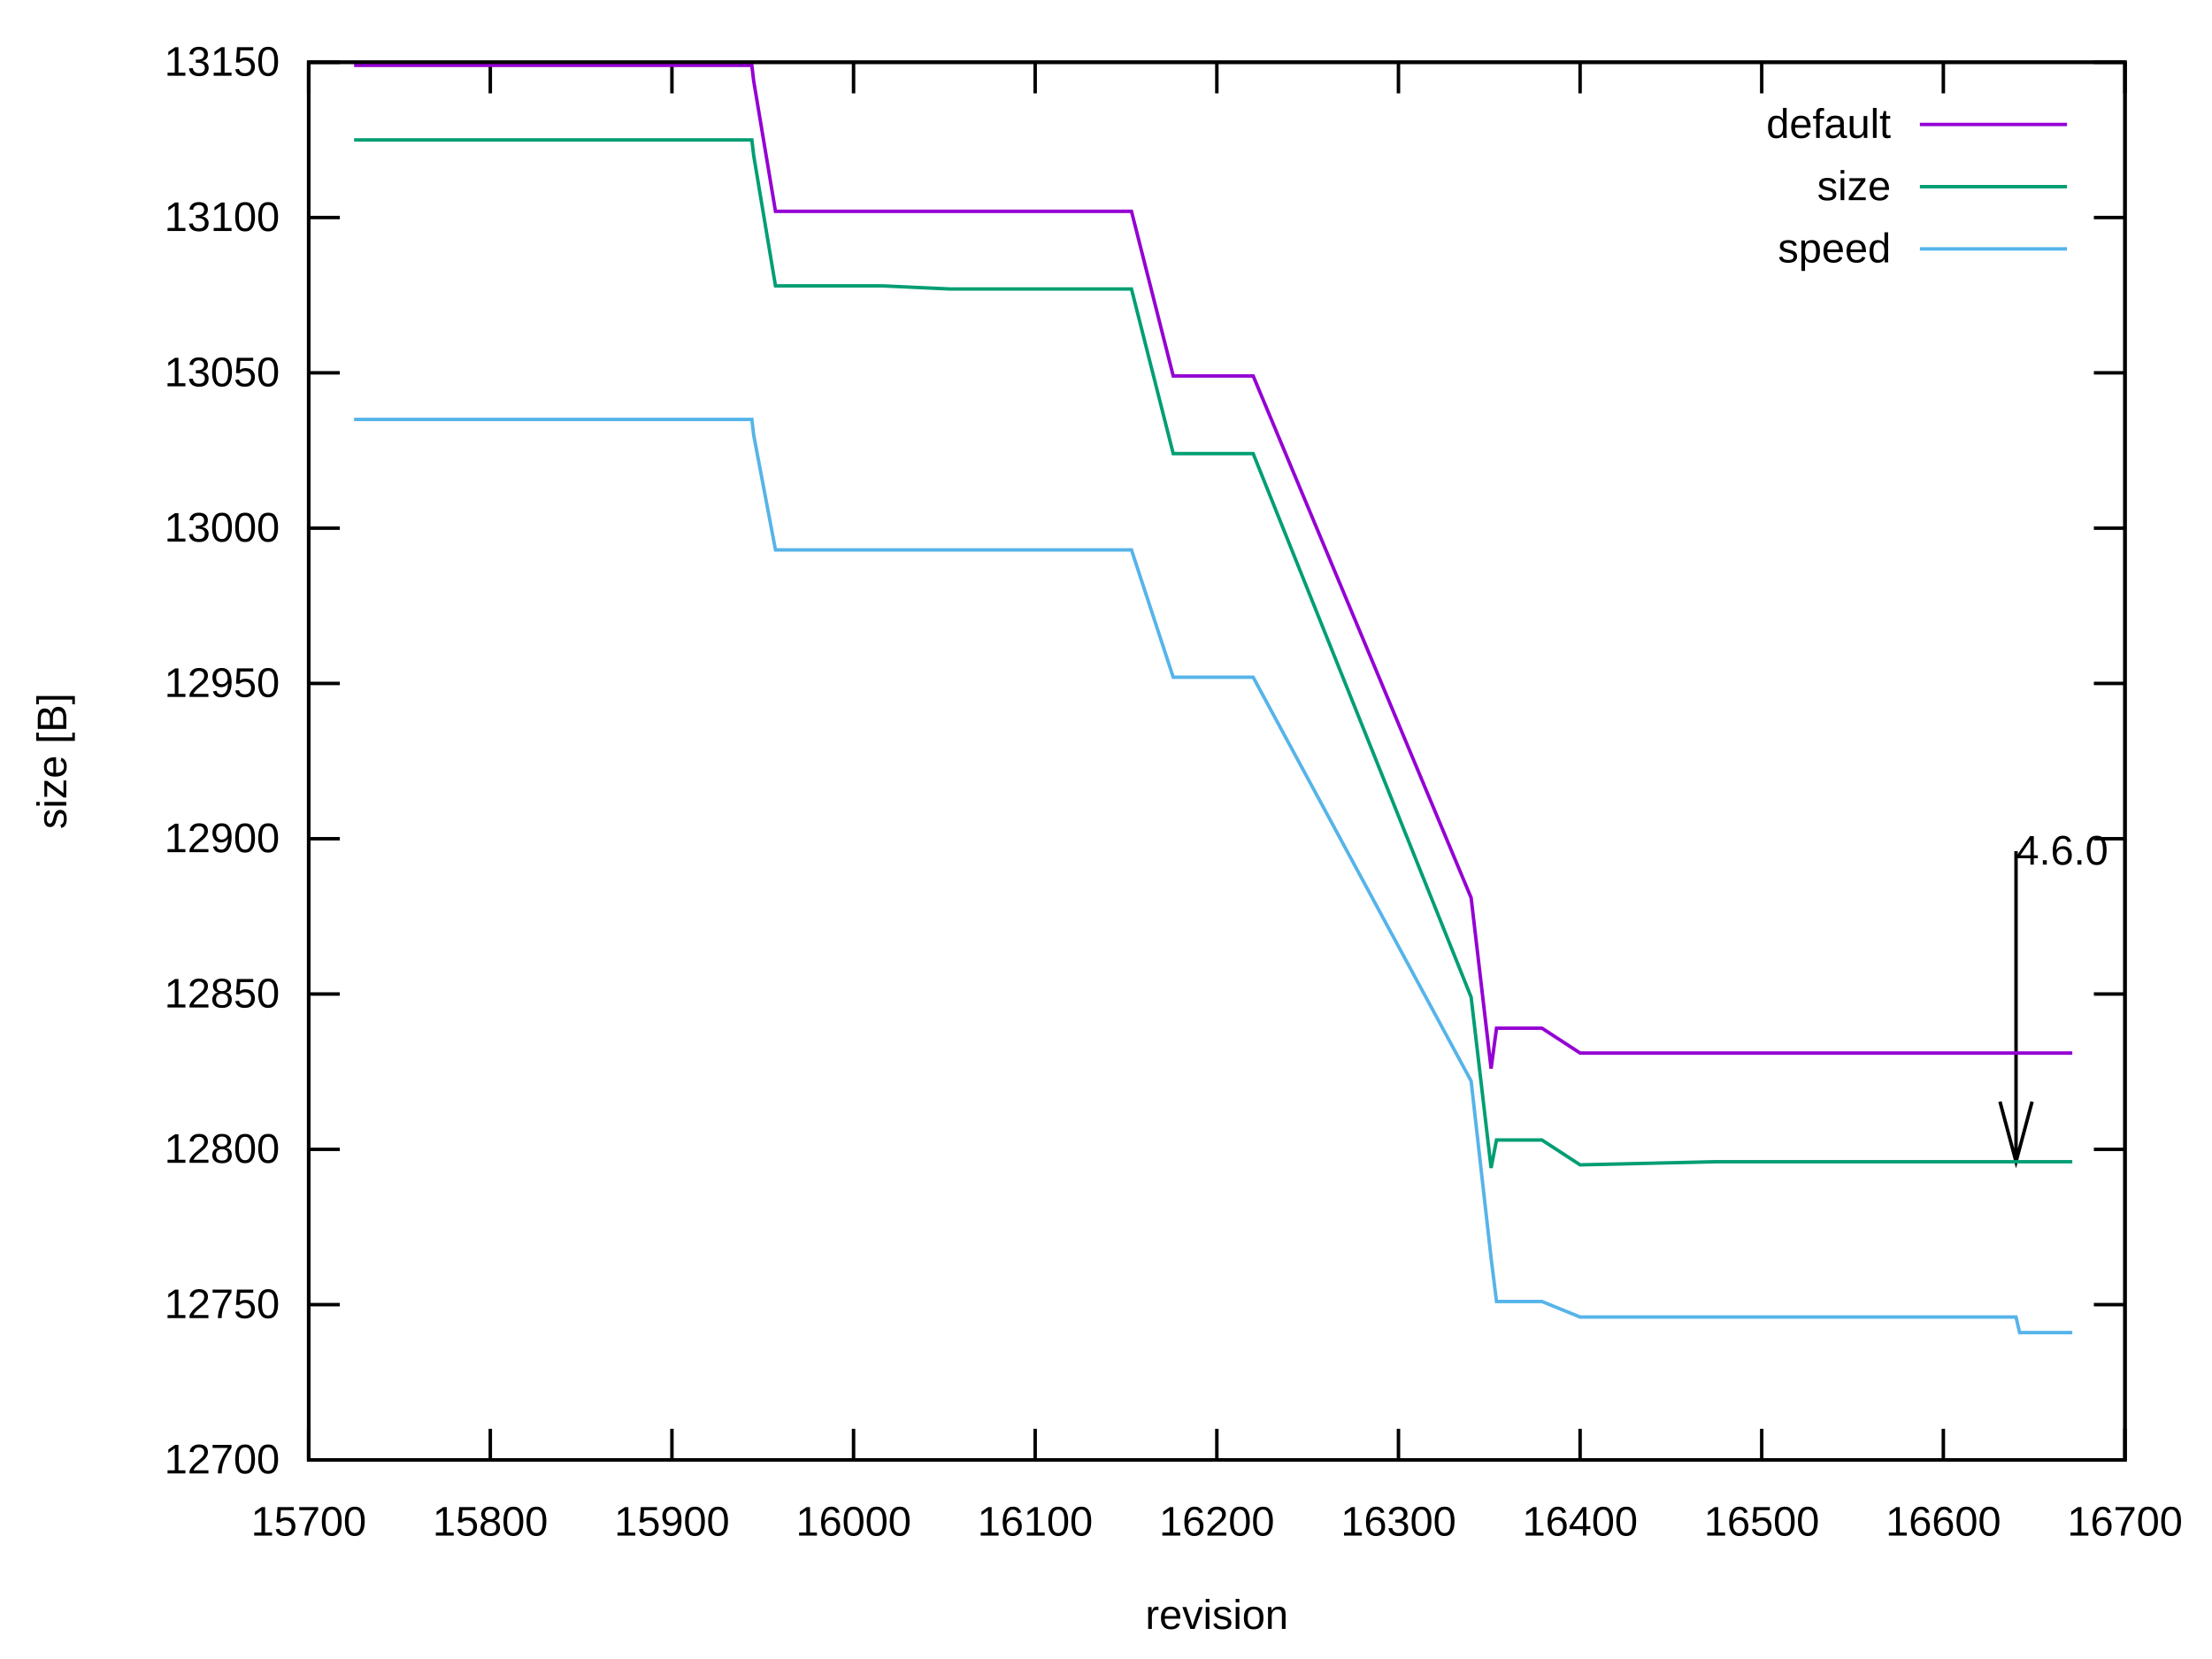
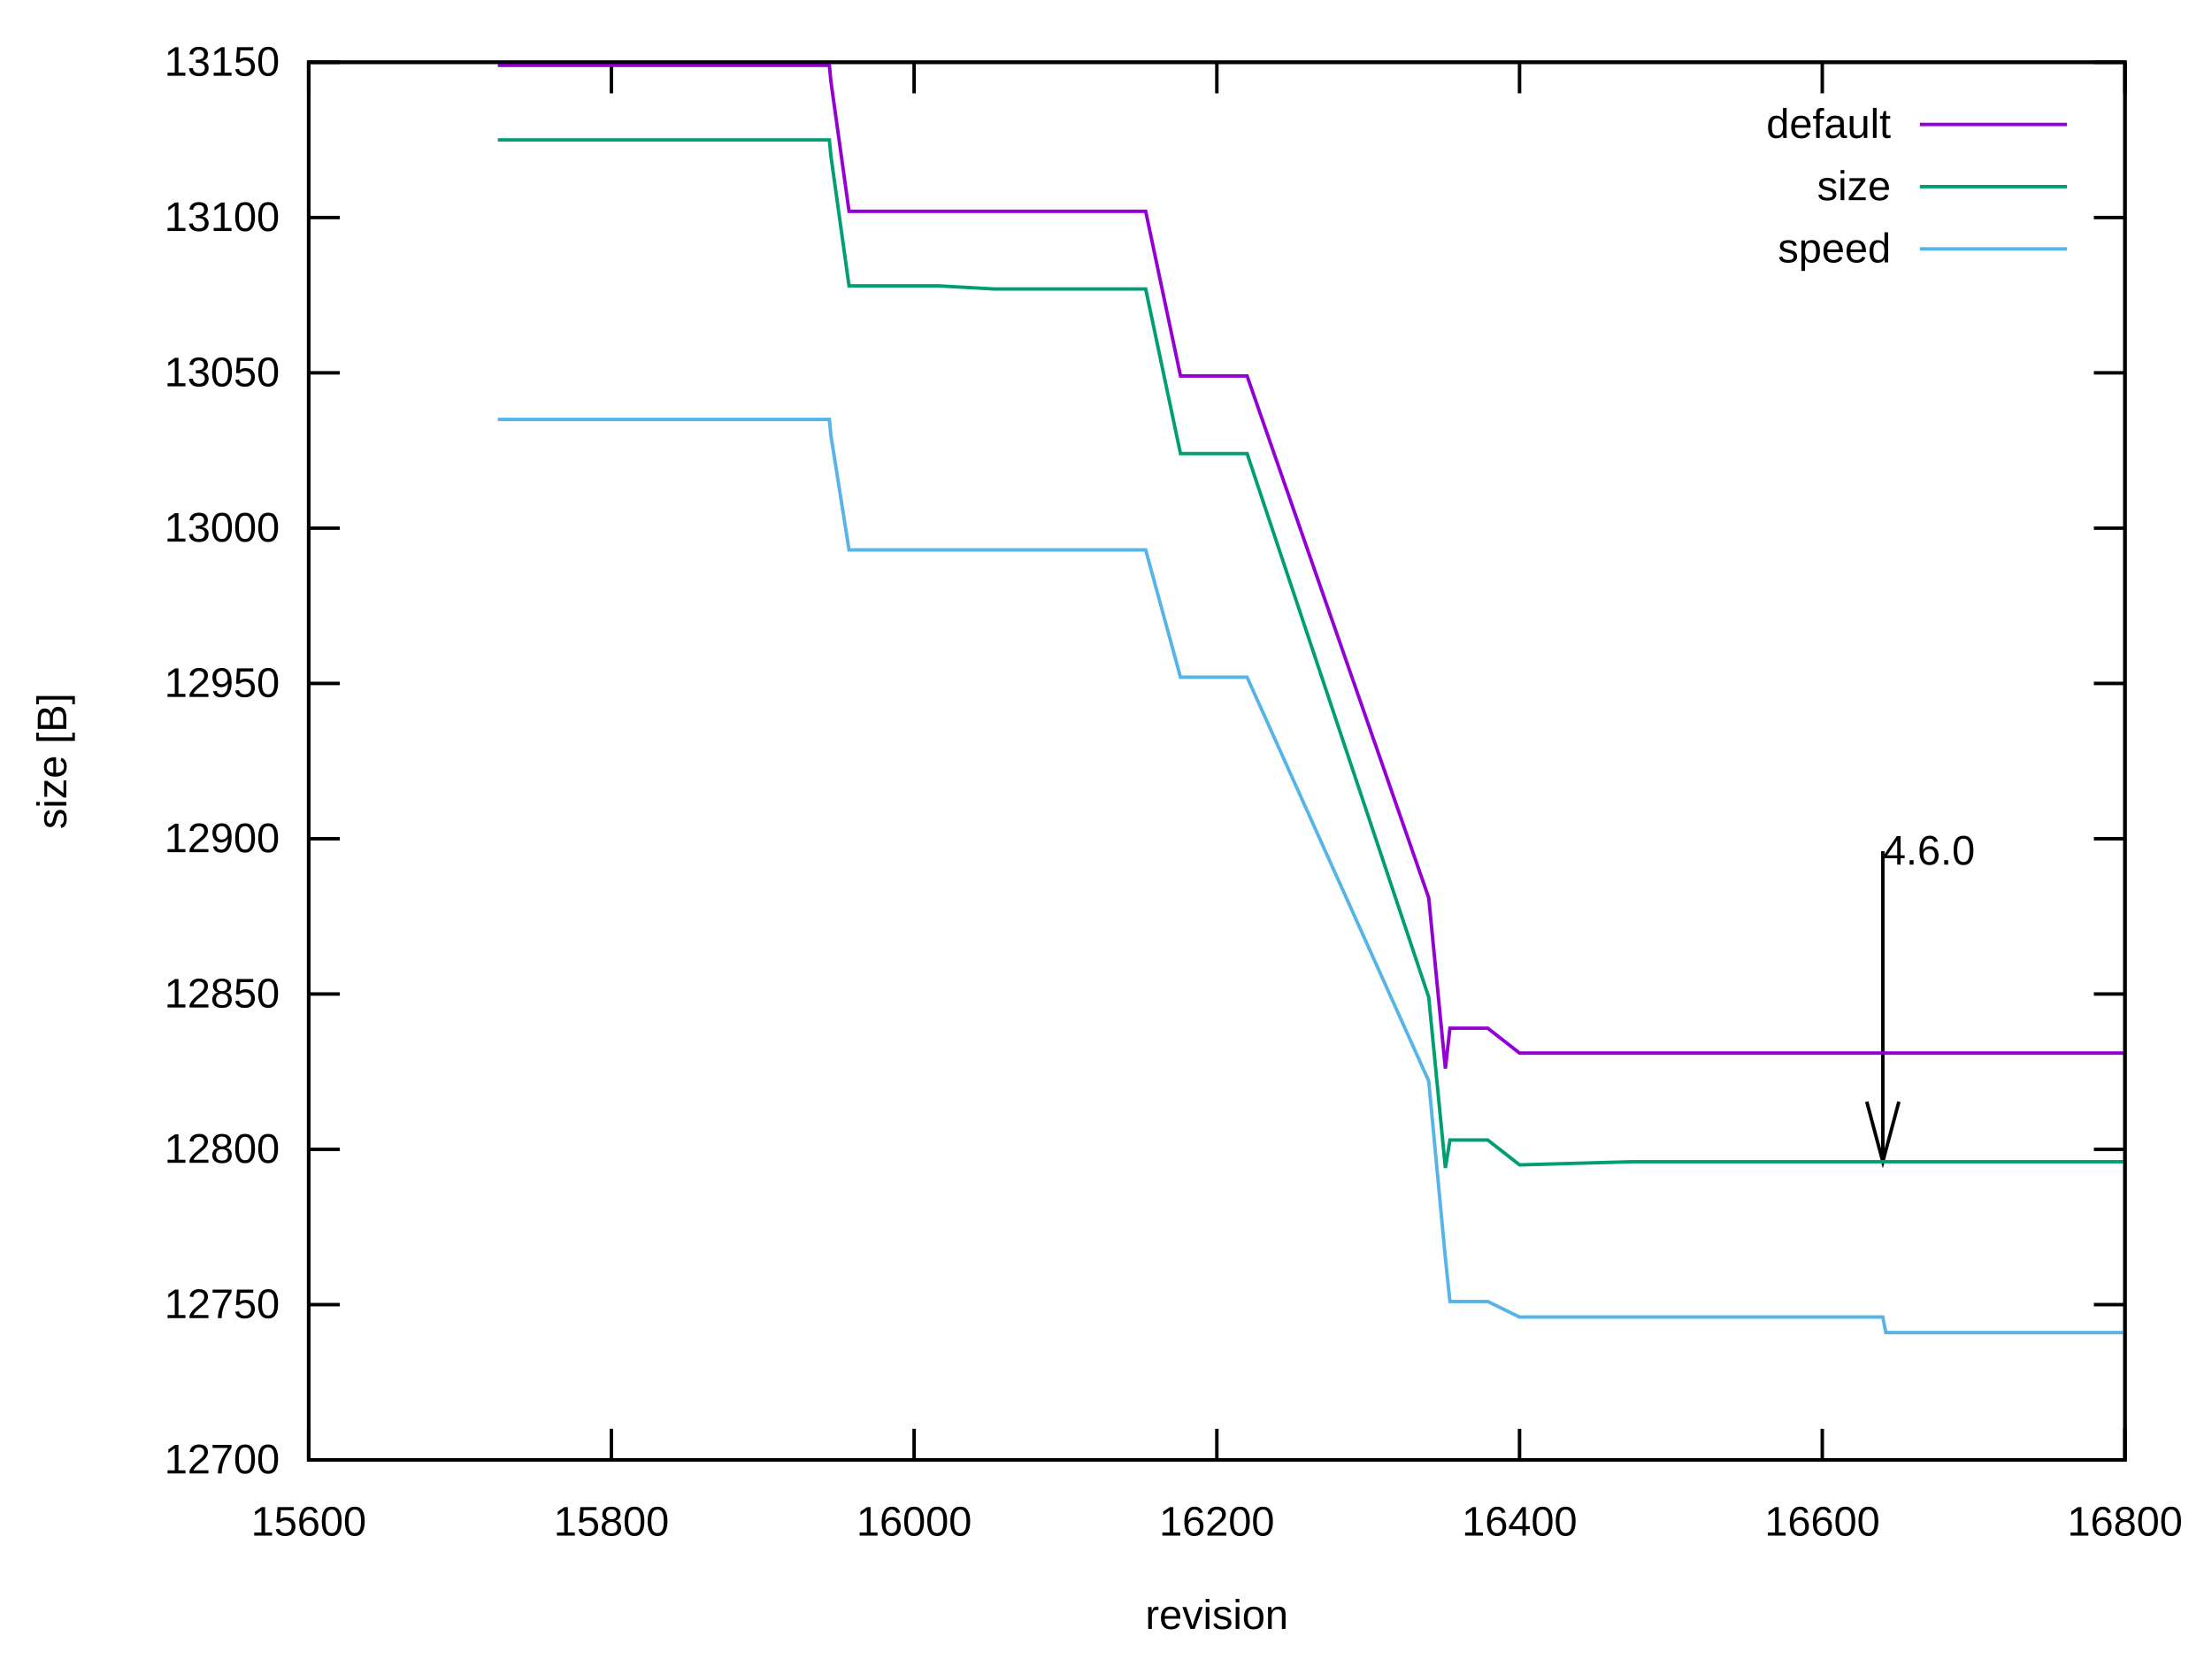
<svg xmlns="http://www.w3.org/2000/svg" xmlns:xlink="http://www.w3.org/1999/xlink" width="640" height="480" viewBox="0 0 640 480">
  <g id="gnuplot_canvas">
    <rect x="0" y="0" width="640" height="480" fill="none" />
    <defs>
      <circle id="gpDot" r="0.5" stroke-width="0.5" stroke="currentColor" />
      <path id="gpPt0" stroke-width="0.222" stroke="currentColor" d="M-1,0 h2 M0,-1 v2" />
      <path id="gpPt1" stroke-width="0.222" stroke="currentColor" d="M-1,-1 L1,1 M1,-1 L-1,1" />
      <path id="gpPt2" stroke-width="0.222" stroke="currentColor" d="M-1,0 L1,0 M0,-1 L0,1 M-1,-1 L1,1 M-1,1 L1,-1" />
      <rect id="gpPt3" stroke-width="0.222" stroke="currentColor" x="-1" y="-1" width="2" height="2" />
      <rect id="gpPt4" stroke-width="0.222" stroke="currentColor" fill="currentColor" x="-1" y="-1" width="2" height="2" />
      <circle id="gpPt5" stroke-width="0.222" stroke="currentColor" cx="0" cy="0" r="1" />
      <use xlink:href="#gpPt5" id="gpPt6" fill="currentColor" stroke="none" />
      <path id="gpPt7" stroke-width="0.222" stroke="currentColor" d="M0,-1.33 L-1.33,0.67 L1.33,0.67 z" />
      <use xlink:href="#gpPt7" id="gpPt8" fill="currentColor" stroke="none" />
      <use xlink:href="#gpPt7" id="gpPt9" stroke="currentColor" transform="rotate(180)" />
      <use xlink:href="#gpPt9" id="gpPt10" fill="currentColor" stroke="none" />
      <use xlink:href="#gpPt3" id="gpPt11" stroke="currentColor" transform="rotate(45)" />
      <use xlink:href="#gpPt11" id="gpPt12" fill="currentColor" stroke="none" />
      <path id="gpPt13" stroke-width="0.222" stroke="currentColor" d="M0,1.330 L1.265,0.411 L0.782,-1.067 L-0.782,-1.076 L-1.265,0.411 z" />
      <use xlink:href="#gpPt13" id="gpPt14" fill="currentColor" stroke="none" />
      <filter id="textbox" filterUnits="objectBoundingBox" x="0" y="0" height="1" width="1">
        <feFlood flood-color="white" flood-opacity="1" result="bgnd" />
        <feComposite in="SourceGraphic" in2="bgnd" operator="atop" />
      </filter>
      <filter id="greybox" filterUnits="objectBoundingBox" x="0" y="0" height="1" width="1">
        <feFlood flood-color="lightgrey" flood-opacity="1" result="grey" />
        <feComposite in="SourceGraphic" in2="grey" operator="atop" />
      </filter>
    </defs>
    <g fill="none" color="white" stroke="currentColor" stroke-width="1.00" stroke-linecap="butt" stroke-linejoin="miter">
</g>
    <g fill="none" color="black" stroke="currentColor" stroke-width="1.00" stroke-linecap="butt" stroke-linejoin="miter">
      <path stroke="black" d="M89.31,422.40 L98.31,422.40 M614.82,422.40 L605.82,422.40  " />
      <g transform="translate(80.92,426.30)" stroke="none" fill="black" font-family="Arial" font-size="12.00" text-anchor="end">
        <text>
          <tspan font-family="Arial"> 12700</tspan>
        </text>
      </g>
    </g>
    <g fill="none" color="black" stroke="currentColor" stroke-width="1.00" stroke-linecap="butt" stroke-linejoin="miter">
      <path stroke="black" d="M89.31,377.47 L98.31,377.47 M614.82,377.47 L605.82,377.47  " />
      <g transform="translate(80.92,381.37)" stroke="none" fill="black" font-family="Arial" font-size="12.00" text-anchor="end">
        <text>
          <tspan font-family="Arial"> 12750</tspan>
        </text>
      </g>
    </g>
    <g fill="none" color="black" stroke="currentColor" stroke-width="1.00" stroke-linecap="butt" stroke-linejoin="miter">
      <path stroke="black" d="M89.31,332.54 L98.31,332.54 M614.82,332.54 L605.82,332.54  " />
      <g transform="translate(80.92,336.44)" stroke="none" fill="black" font-family="Arial" font-size="12.00" text-anchor="end">
        <text>
          <tspan font-family="Arial"> 12800</tspan>
        </text>
      </g>
    </g>
    <g fill="none" color="black" stroke="currentColor" stroke-width="1.00" stroke-linecap="butt" stroke-linejoin="miter">
      <path stroke="black" d="M89.31,287.60 L98.31,287.60 M614.82,287.60 L605.82,287.60  " />
      <g transform="translate(80.92,291.50)" stroke="none" fill="black" font-family="Arial" font-size="12.00" text-anchor="end">
        <text>
          <tspan font-family="Arial"> 12850</tspan>
        </text>
      </g>
    </g>
    <g fill="none" color="black" stroke="currentColor" stroke-width="1.00" stroke-linecap="butt" stroke-linejoin="miter">
      <path stroke="black" d="M89.31,242.67 L98.31,242.67 M614.82,242.67 L605.82,242.67  " />
      <g transform="translate(80.92,246.57)" stroke="none" fill="black" font-family="Arial" font-size="12.00" text-anchor="end">
        <text>
          <tspan font-family="Arial"> 12900</tspan>
        </text>
      </g>
    </g>
    <g fill="none" color="black" stroke="currentColor" stroke-width="1.00" stroke-linecap="butt" stroke-linejoin="miter">
      <path stroke="black" d="M89.31,197.74 L98.31,197.74 M614.82,197.74 L605.82,197.74  " />
      <g transform="translate(80.92,201.64)" stroke="none" fill="black" font-family="Arial" font-size="12.00" text-anchor="end">
        <text>
          <tspan font-family="Arial"> 12950</tspan>
        </text>
      </g>
    </g>
    <g fill="none" color="black" stroke="currentColor" stroke-width="1.00" stroke-linecap="butt" stroke-linejoin="miter">
      <path stroke="black" d="M89.31,152.81 L98.31,152.81 M614.82,152.81 L605.82,152.81  " />
      <g transform="translate(80.92,156.71)" stroke="none" fill="black" font-family="Arial" font-size="12.00" text-anchor="end">
        <text>
          <tspan font-family="Arial"> 13000</tspan>
        </text>
      </g>
    </g>
    <g fill="none" color="black" stroke="currentColor" stroke-width="1.00" stroke-linecap="butt" stroke-linejoin="miter">
      <path stroke="black" d="M89.31,107.87 L98.31,107.87 M614.82,107.87 L605.82,107.87  " />
      <g transform="translate(80.92,111.77)" stroke="none" fill="black" font-family="Arial" font-size="12.00" text-anchor="end">
        <text>
          <tspan font-family="Arial"> 13050</tspan>
        </text>
      </g>
    </g>
    <g fill="none" color="black" stroke="currentColor" stroke-width="1.00" stroke-linecap="butt" stroke-linejoin="miter">
      <path stroke="black" d="M89.31,62.94 L98.31,62.94 M614.82,62.94 L605.82,62.94  " />
      <g transform="translate(80.92,66.84)" stroke="none" fill="black" font-family="Arial" font-size="12.00" text-anchor="end">
        <text>
          <tspan font-family="Arial"> 13100</tspan>
        </text>
      </g>
    </g>
    <g fill="none" color="black" stroke="currentColor" stroke-width="1.00" stroke-linecap="butt" stroke-linejoin="miter">
      <path stroke="black" d="M89.31,18.01 L98.31,18.01 M614.82,18.01 L605.82,18.01  " />
      <g transform="translate(80.92,21.91)" stroke="none" fill="black" font-family="Arial" font-size="12.00" text-anchor="end">
        <text>
          <tspan font-family="Arial"> 13150</tspan>
        </text>
      </g>
    </g>
    <g fill="none" color="black" stroke="currentColor" stroke-width="1.00" stroke-linecap="butt" stroke-linejoin="miter">
      <path stroke="black" d="M89.31,422.40 L89.31,413.40 M89.31,18.01 L89.31,27.01  " />
      <g transform="translate(89.31,444.30)" stroke="none" fill="black" font-family="Arial" font-size="12.00" text-anchor="middle">
        <text>
-           <tspan font-family="Arial"> 15700</tspan>
-         </text>
-       </g>
-     </g>
-     <g fill="none" color="black" stroke="currentColor" stroke-width="1.00" stroke-linecap="butt" stroke-linejoin="miter">
-       <path stroke="black" d="M141.86,422.40 L141.86,413.40 M141.86,18.01 L141.86,27.01  " />
-       <g transform="translate(141.86,444.30)" stroke="none" fill="black" font-family="Arial" font-size="12.00" text-anchor="middle">
+           <tspan font-family="Arial"> 15600</tspan>
+         </text>
+       </g>
+     </g>
+     <g fill="none" color="black" stroke="currentColor" stroke-width="1.00" stroke-linecap="butt" stroke-linejoin="miter">
+       <path stroke="black" d="M176.90,422.40 L176.90,413.40 M176.90,18.01 L176.90,27.01  " />
+       <g transform="translate(176.90,444.30)" stroke="none" fill="black" font-family="Arial" font-size="12.00" text-anchor="middle">
        <text>
          <tspan font-family="Arial"> 15800</tspan>
        </text>
      </g>
    </g>
    <g fill="none" color="black" stroke="currentColor" stroke-width="1.00" stroke-linecap="butt" stroke-linejoin="miter">
-       <path stroke="black" d="M194.41,422.40 L194.41,413.40 M194.41,18.01 L194.41,27.01  " />
-       <g transform="translate(194.41,444.30)" stroke="none" fill="black" font-family="Arial" font-size="12.00" text-anchor="middle">
-         <text>
-           <tspan font-family="Arial"> 15900</tspan>
-         </text>
-       </g>
-     </g>
-     <g fill="none" color="black" stroke="currentColor" stroke-width="1.00" stroke-linecap="butt" stroke-linejoin="miter">
-       <path stroke="black" d="M246.96,422.40 L246.96,413.40 M246.96,18.01 L246.96,27.01  " />
-       <g transform="translate(246.96,444.30)" stroke="none" fill="black" font-family="Arial" font-size="12.00" text-anchor="middle">
+       <path stroke="black" d="M264.48,422.40 L264.48,413.40 M264.48,18.01 L264.48,27.01  " />
+       <g transform="translate(264.48,444.30)" stroke="none" fill="black" font-family="Arial" font-size="12.00" text-anchor="middle">
        <text>
          <tspan font-family="Arial"> 16000</tspan>
-         </text>
-       </g>
-     </g>
-     <g fill="none" color="black" stroke="currentColor" stroke-width="1.00" stroke-linecap="butt" stroke-linejoin="miter">
-       <path stroke="black" d="M299.51,422.40 L299.51,413.40 M299.51,18.01 L299.51,27.01  " />
-       <g transform="translate(299.51,444.30)" stroke="none" fill="black" font-family="Arial" font-size="12.00" text-anchor="middle">
-         <text>
-           <tspan font-family="Arial"> 16100</tspan>
        </text>
      </g>
    </g>
    <g fill="none" color="black" stroke="currentColor" stroke-width="1.00" stroke-linecap="butt" stroke-linejoin="miter">
      <path stroke="black" d="M352.07,422.40 L352.07,413.40 M352.07,18.01 L352.07,27.01  " />
      <g transform="translate(352.07,444.30)" stroke="none" fill="black" font-family="Arial" font-size="12.00" text-anchor="middle">
        <text>
          <tspan font-family="Arial"> 16200</tspan>
        </text>
      </g>
    </g>
    <g fill="none" color="black" stroke="currentColor" stroke-width="1.00" stroke-linecap="butt" stroke-linejoin="miter">
-       <path stroke="black" d="M404.62,422.40 L404.62,413.40 M404.62,18.01 L404.62,27.01  " />
-       <g transform="translate(404.62,444.30)" stroke="none" fill="black" font-family="Arial" font-size="12.00" text-anchor="middle">
-         <text>
-           <tspan font-family="Arial"> 16300</tspan>
-         </text>
-       </g>
-     </g>
-     <g fill="none" color="black" stroke="currentColor" stroke-width="1.00" stroke-linecap="butt" stroke-linejoin="miter">
-       <path stroke="black" d="M457.17,422.40 L457.17,413.40 M457.17,18.01 L457.17,27.01  " />
-       <g transform="translate(457.17,444.30)" stroke="none" fill="black" font-family="Arial" font-size="12.00" text-anchor="middle">
+       <path stroke="black" d="M439.65,422.40 L439.65,413.40 M439.65,18.01 L439.65,27.01  " />
+       <g transform="translate(439.65,444.30)" stroke="none" fill="black" font-family="Arial" font-size="12.00" text-anchor="middle">
        <text>
          <tspan font-family="Arial"> 16400</tspan>
        </text>
      </g>
    </g>
    <g fill="none" color="black" stroke="currentColor" stroke-width="1.00" stroke-linecap="butt" stroke-linejoin="miter">
-       <path stroke="black" d="M509.72,422.40 L509.72,413.40 M509.72,18.01 L509.72,27.01  " />
-       <g transform="translate(509.72,444.30)" stroke="none" fill="black" font-family="Arial" font-size="12.00" text-anchor="middle">
-         <text>
-           <tspan font-family="Arial"> 16500</tspan>
-         </text>
-       </g>
-     </g>
-     <g fill="none" color="black" stroke="currentColor" stroke-width="1.00" stroke-linecap="butt" stroke-linejoin="miter">
-       <path stroke="black" d="M562.27,422.40 L562.27,413.40 M562.27,18.01 L562.27,27.01  " />
-       <g transform="translate(562.27,444.30)" stroke="none" fill="black" font-family="Arial" font-size="12.00" text-anchor="middle">
+       <path stroke="black" d="M527.24,422.40 L527.24,413.40 M527.24,18.01 L527.24,27.01  " />
+       <g transform="translate(527.24,444.30)" stroke="none" fill="black" font-family="Arial" font-size="12.00" text-anchor="middle">
        <text>
          <tspan font-family="Arial"> 16600</tspan>
        </text>
      </g>
    </g>
    <g fill="none" color="black" stroke="currentColor" stroke-width="1.00" stroke-linecap="butt" stroke-linejoin="miter">
      <path stroke="black" d="M614.82,422.40 L614.82,413.40 M614.82,18.01 L614.82,27.01  " />
      <g transform="translate(614.82,444.30)" stroke="none" fill="black" font-family="Arial" font-size="12.00" text-anchor="middle">
        <text>
-           <tspan font-family="Arial"> 16700</tspan>
+           <tspan font-family="Arial"> 16800</tspan>
        </text>
      </g>
    </g>
    <g fill="none" color="black" stroke="currentColor" stroke-width="1.00" stroke-linecap="butt" stroke-linejoin="miter">
</g>
    <g fill="none" color="black" stroke="currentColor" stroke-width="1.00" stroke-linecap="butt" stroke-linejoin="miter">
      <path stroke="black" d="M89.31,18.01 L89.31,422.40 L614.82,422.40 L614.82,18.01 L89.31,18.01 Z  " />
-       <g transform="translate(583.29,250.17)" stroke="none" fill="black" font-family="Arial" font-size="12.00" text-anchor="start">
+       <g transform="translate(544.75,250.17)" stroke="none" fill="black" font-family="Arial" font-size="12.00" text-anchor="start">
        <text>
          <tspan font-family="Arial">4.6.0</tspan>
        </text>
      </g>
    </g>
    <g fill="none" color="black" stroke="currentColor" stroke-width="1.00" stroke-linecap="butt" stroke-linejoin="miter">
-       <path stroke="black" d="M578.65,318.74 L583.30,336.12 L587.95,318.74 M583.30,246.26 L583.30,336.12  " />
+       <path stroke="black" d="M540.11,318.74 L544.76,336.12 L549.41,318.74 M544.76,246.26 L544.76,336.12  " />
    </g>
    <g fill="none" color="black" stroke="currentColor" stroke-width="1.00" stroke-linecap="butt" stroke-linejoin="miter">
</g>
    <g id="gnuplot_plot_1">
      <g fill="none" color="black" stroke="currentColor" stroke-width="1.00" stroke-linecap="butt" stroke-linejoin="miter">
        <g transform="translate(547.09,39.91)" stroke="none" fill="black" font-family="Arial" font-size="12.00" text-anchor="end">
          <text>
            <tspan font-family="Arial">default</tspan>
          </text>
        </g>
      </g>
      <g fill="none" color="black" stroke="currentColor" stroke-width="1.00" stroke-linecap="butt" stroke-linejoin="miter">
-         <path stroke="rgb(148,   0, 211)" d="M555.48,36.01 L598.04,36.01 M102.45,18.91 L125.04,18.91 L189.16,18.91 L189.68,18.91 L217.53,18.91 L218.06,23.40   L224.37,61.14 L255.37,61.14 L274.82,61.14 L327.37,61.14 L339.45,108.77 L362.58,108.77 L425.64,259.75 L431.42,309.17   L432.99,297.49 L446.13,297.49 L457.17,304.68 L496.05,304.68 L526.53,304.68 L583.29,304.68 L584.34,304.68 L599.58,304.68    " />
+         <path stroke="rgb(148,   0, 211)" d="M555.48,36.01 L598.04,36.01 M144.05,18.91 L162.88,18.91 L216.31,18.91 L216.75,18.91 L239.96,18.91 L240.39,23.40   L245.65,61.14 L271.49,61.14 L287.69,61.14 L331.48,61.14 L341.55,108.77 L360.82,108.77 L413.37,259.75 L418.19,309.17   L419.51,297.49 L430.45,297.49 L439.65,304.68 L472.06,304.68 L497.46,304.68 L544.75,304.68 L545.63,304.68 L558.33,304.68   L571.03,304.68 L582.41,304.68 L594.24,304.68 L614.82,304.68  " />
      </g>
    </g>
    <g id="gnuplot_plot_2">
      <g fill="none" color="black" stroke="currentColor" stroke-width="1.00" stroke-linecap="butt" stroke-linejoin="miter">
        <g transform="translate(547.09,57.91)" stroke="none" fill="black" font-family="Arial" font-size="12.00" text-anchor="end">
          <text>
            <tspan font-family="Arial">size</tspan>
          </text>
        </g>
      </g>
      <g fill="none" color="black" stroke="currentColor" stroke-width="1.00" stroke-linecap="butt" stroke-linejoin="miter">
-         <path stroke="rgb(  0, 158, 115)" d="M555.48,54.01 L598.04,54.01 M102.45,40.48 L125.04,40.48 L189.16,40.48 L189.68,40.48 L217.53,40.48 L218.06,44.97   L224.37,82.71 L255.37,82.71 L274.82,83.61 L327.37,83.61 L339.45,131.24 L362.58,131.24 L425.64,288.50 L431.42,337.93   L432.99,329.84 L446.13,329.84 L457.17,337.03 L496.05,336.13 L526.53,336.13 L583.29,336.13 L584.34,336.13 L599.58,336.13    " />
+         <path stroke="rgb(  0, 158, 115)" d="M555.48,54.01 L598.04,54.01 M144.05,40.48 L162.88,40.48 L216.31,40.48 L216.75,40.48 L239.96,40.48 L240.39,44.97   L245.65,82.71 L271.49,82.71 L287.69,83.61 L331.48,83.61 L341.55,131.24 L360.82,131.24 L413.37,288.50 L418.19,337.93   L419.51,329.84 L430.45,329.84 L439.65,337.03 L472.06,336.13 L497.46,336.13 L544.75,336.13 L545.63,336.13 L558.33,336.13   L571.03,336.13 L582.41,336.13 L594.24,336.13 L614.82,336.13  " />
      </g>
    </g>
    <g id="gnuplot_plot_3">
      <g fill="none" color="black" stroke="currentColor" stroke-width="1.00" stroke-linecap="butt" stroke-linejoin="miter">
        <g transform="translate(547.09,75.91)" stroke="none" fill="black" font-family="Arial" font-size="12.00" text-anchor="end">
          <text>
            <tspan font-family="Arial">speed</tspan>
          </text>
        </g>
      </g>
      <g fill="none" color="black" stroke="currentColor" stroke-width="1.00" stroke-linecap="butt" stroke-linejoin="miter">
-         <path stroke="rgb( 86, 180, 233)" d="M555.48,72.01 L598.04,72.01 M102.45,121.35 L125.04,121.35 L189.16,121.35 L189.68,121.35 L217.53,121.35 L218.06,125.85   L224.37,159.10 L255.37,159.10 L274.82,159.10 L327.37,159.10 L339.45,195.94 L362.58,195.94 L425.64,312.77 L431.42,363.99   L432.99,376.57 L446.13,376.57 L457.17,381.06 L496.05,381.06 L526.53,381.06 L583.29,381.06 L584.34,385.56 L599.58,385.56    " />
+         <path stroke="rgb( 86, 180, 233)" d="M555.48,72.01 L598.04,72.01 M144.05,121.35 L162.88,121.35 L216.31,121.35 L216.75,121.35 L239.96,121.35 L240.39,125.85   L245.65,159.10 L271.49,159.10 L287.69,159.10 L331.48,159.10 L341.55,195.94 L360.82,195.94 L413.37,312.77 L418.19,363.99   L419.51,376.57 L430.45,376.57 L439.65,381.06 L472.06,381.06 L497.46,381.06 L544.75,381.06 L545.63,385.56 L558.33,385.56   L571.03,385.56 L582.41,385.56 L594.24,385.56 L614.82,385.56  " />
      </g>
    </g>
    <g fill="none" color="white" stroke="rgb( 86, 180, 233)" stroke-width="2.00" stroke-linecap="butt" stroke-linejoin="miter">
</g>
    <g fill="none" color="black" stroke="currentColor" stroke-width="2.00" stroke-linecap="butt" stroke-linejoin="miter">
</g>
    <g fill="none" color="black" stroke="black" stroke-width="1.00" stroke-linecap="butt" stroke-linejoin="miter">
</g>
    <g fill="none" color="black" stroke="currentColor" stroke-width="1.00" stroke-linecap="butt" stroke-linejoin="miter">
      <path stroke="black" d="M89.31,18.01 L89.31,422.40 L614.82,422.40 L614.82,18.01 L89.31,18.01 Z  " />
      <g transform="translate(19.18,220.21) rotate(270.00)" stroke="none" fill="black" font-family="Arial" font-size="12.00" text-anchor="middle">
        <text>
          <tspan font-family="Arial">size [B]</tspan>
        </text>
      </g>
    </g>
    <g fill="none" color="black" stroke="currentColor" stroke-width="1.00" stroke-linecap="butt" stroke-linejoin="miter">
      <g transform="translate(352.06,471.30)" stroke="none" fill="black" font-family="Arial" font-size="12.00" text-anchor="middle">
        <text>
          <tspan font-family="Arial">revision</tspan>
        </text>
      </g>
    </g>
    <g fill="none" color="black" stroke="currentColor" stroke-width="1.00" stroke-linecap="butt" stroke-linejoin="miter">
</g>
    <g fill="none" color="black" stroke="currentColor" stroke-width="1.00" stroke-linecap="butt" stroke-linejoin="miter">
</g>
  </g>
</svg>
